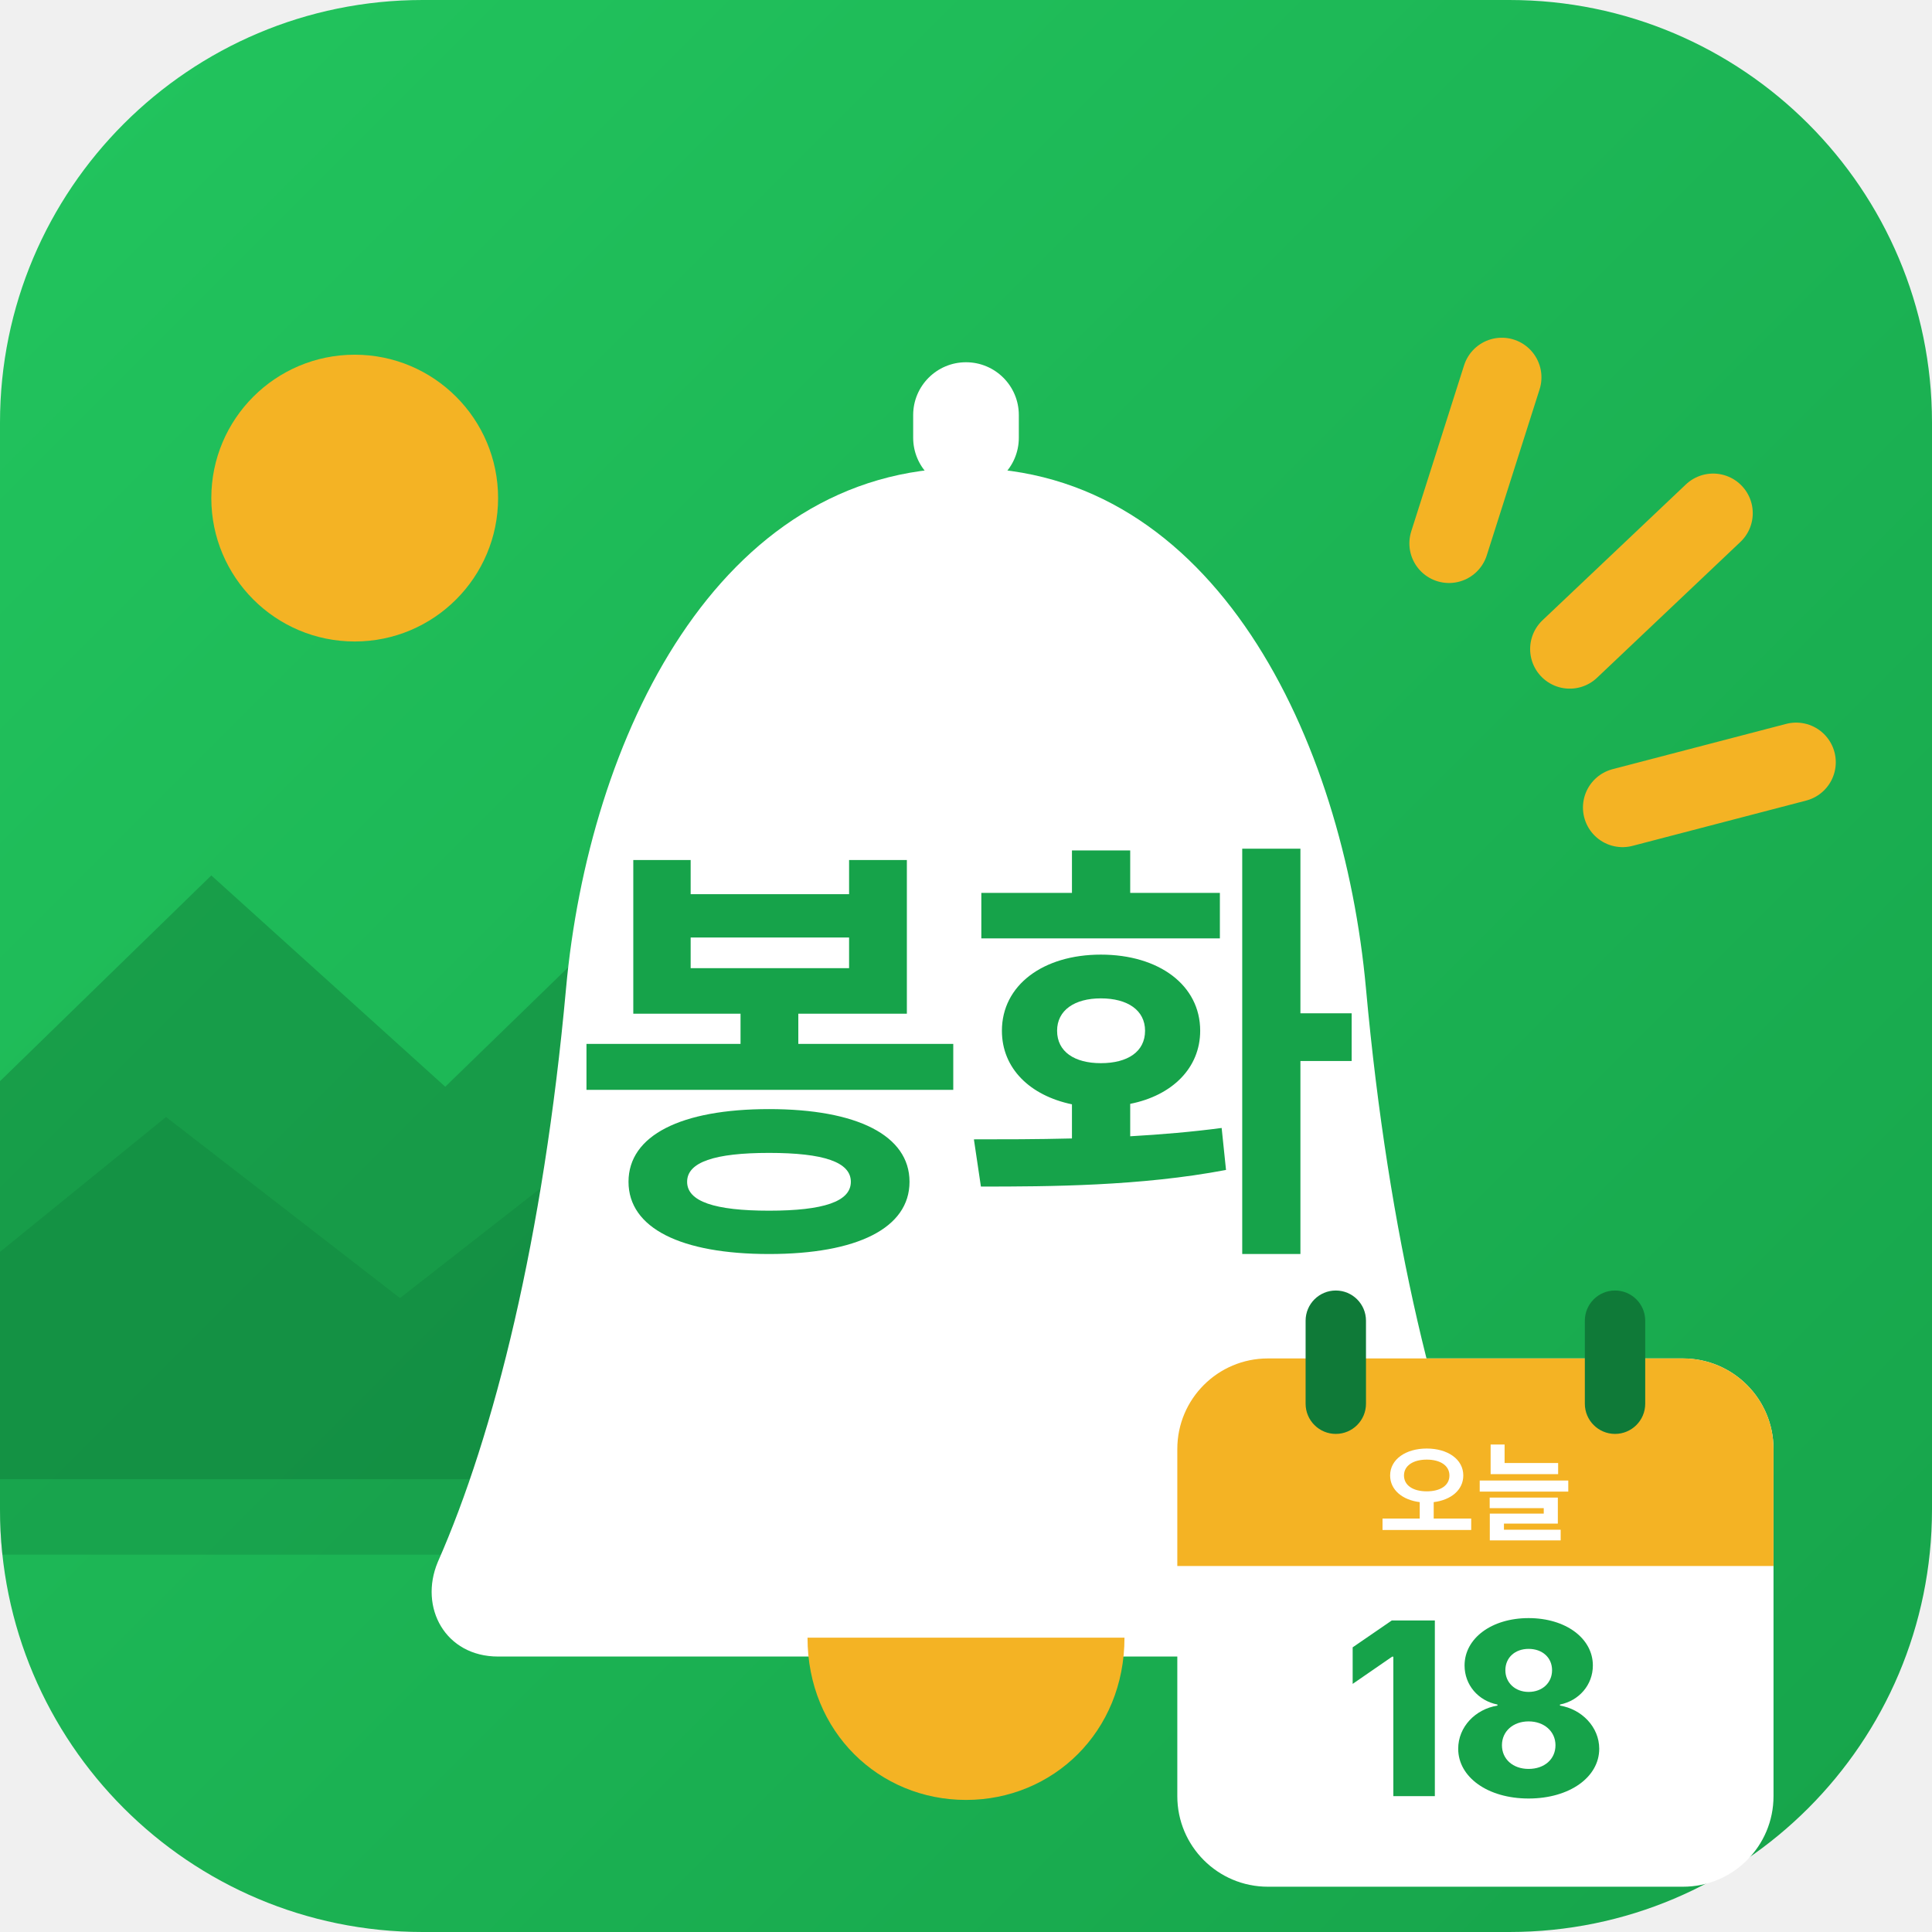
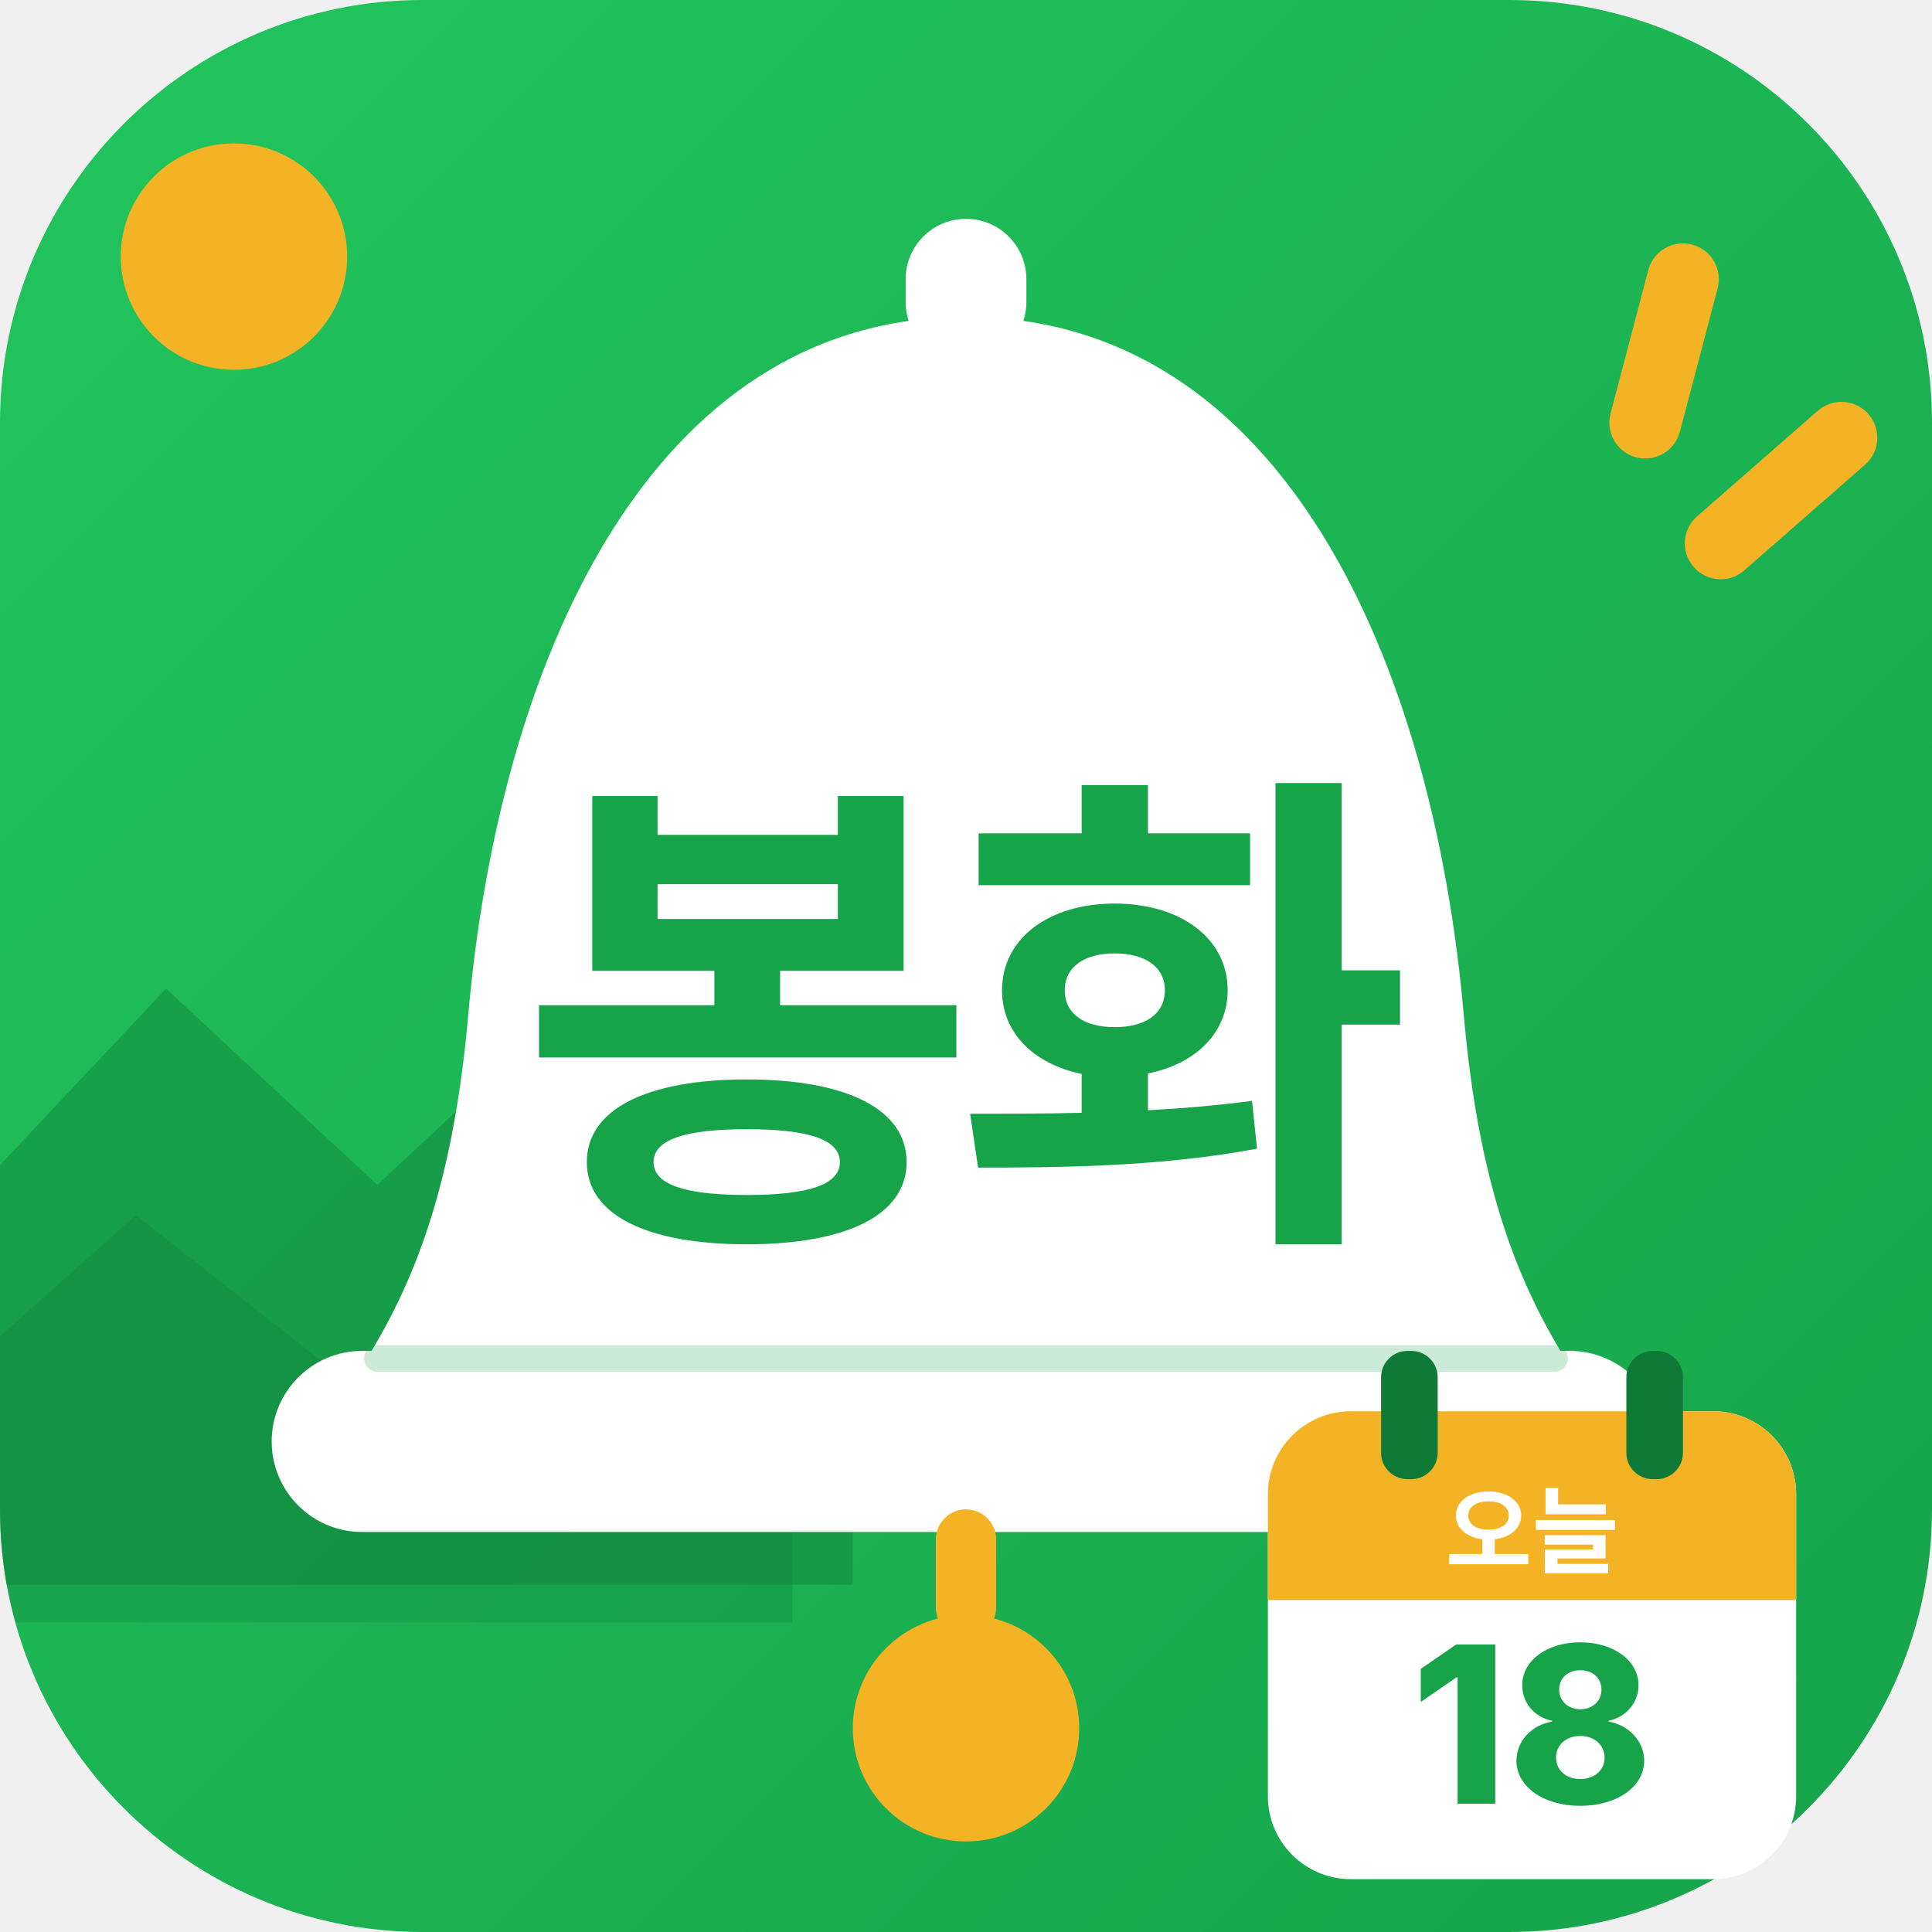
<svg xmlns="http://www.w3.org/2000/svg" viewBox="0 0 512 512">
  <defs>
    <linearGradient id="bg" x1="0" y1="0" x2="1" y2="1">
      <stop offset="0" stop-color="#22C55E" />
      <stop offset="1" stop-color="#16A34A" />
    </linearGradient>
    <clipPath id="round">
      <rect width="512" height="512" rx="112" />
    </clipPath>
  </defs>
  <rect width="512" height="512" rx="112" fill="url(#bg)" />
  <g clip-path="url(#round)">
-     <circle cx="94" cy="132" r="38" fill="#F4B324" />
-     <path d="M-20 306 L56 232 L118 288 L188 220 L258 306 L258 392 L-20 392Z" fill="#0F7A38" opacity=".45" />
-     <path d="M-20 348 L44 296 L106 344 L170 294 L240 356 L240 412 L-20 412Z" fill="#0F7A38" opacity=".3" />
+     <circle cx="62" cy="68" r="30" fill="#F4B324" />
+     <path d="M-20 330 L44 262 L100 314 L160 258 L226 330 L226 420 L-20 420Z" fill="#0F7A38" opacity=".42" />
+     <path d="M-20 372 L36 322 L92 366 L146 320 L210 378 L210 430 L-20 430Z" fill="#0F7A38" opacity=".28" />
  </g>
-   <g stroke="#F4B324" stroke-width="21" stroke-linecap="round">
-     <path d="M398 100 L384 144" />
-     <path d="M454 136 L416 172" />
-     <path d="M476 202 L430 214" />
+   <g stroke="#F4B324" stroke-width="19" stroke-linecap="round">
+     <path d="M446 74 L436 112" />
+     <path d="M488 116 L456 144" />
  </g>
-   <rect x="242" y="96" width="28" height="34" rx="14" fill="#fff" />
-   <path d="M256 124c-66 0-100 72-106 138-6 66-19 118-34 152-5 12 2 25 16 25h248c14 0 21-13 16-25-15-34-28-86-34-152-6-66-40-138-106-138Z" fill="#fff" />
-   <text x="256" y="322" font-family="-apple-system,'Apple SD Gothic Neo','Noto Sans KR',sans-serif" font-size="116" font-weight="800" fill="#16A34A" text-anchor="middle" letter-spacing="-3">봉화</text>
-   <path d="M214 434h84c0 25-19 43-42 43s-42-18-42-43Z" fill="#F4B324" />
+   <rect x="240" y="58" width="32" height="38" rx="16" fill="#fff" />
+   <path d="M256 84c-84 0-124 92-132 186-4 44-14 70-28 92h320c-14-22-24-48-28-92-8-94-48-186-132-186Z" fill="#fff" />
+   <rect x="72" y="358" width="368" height="48" rx="24" fill="#fff" />
+   <path d="M100 360H412" stroke="#16A34A" stroke-width="7" stroke-linecap="round" opacity=".22" />
+   <rect x="248" y="400" width="16" height="34" rx="8" fill="#F4B324" />
+   <circle cx="256" cy="458" r="30" fill="#F4B324" />
+   <text x="256" y="318" font-family="-apple-system,'Apple SD Gothic Neo','Noto Sans KR',sans-serif" font-size="132" font-weight="800" fill="#16A34A" text-anchor="middle" letter-spacing="-6">봉화</text>
  <g>
-     <rect x="312" y="360" width="158" height="140" rx="24" fill="#fff" />
-     <path d="M312 384a24 24 0 0 1 24-24h110a24 24 0 0 1 24 24v31H312Z" fill="#F4B324" />
-     <rect x="346" y="342" width="16" height="38" rx="8" fill="#0F7A38" />
-     <rect x="420" y="342" width="16" height="38" rx="8" fill="#0F7A38" />
-     <text x="391" y="406" font-family="-apple-system,'Apple SD Gothic Neo','Noto Sans KR',sans-serif" font-size="28" font-weight="800" fill="#fff" text-anchor="middle">오늘</text>
-     <text x="391" y="476" font-family="-apple-system,'Apple SD Gothic Neo','Noto Sans KR',sans-serif" font-size="64" font-weight="800" fill="#16A34A" text-anchor="middle">18</text>
+     <rect x="336" y="374" width="140" height="124" rx="22" fill="#fff" />
+     <path d="M336 396a22 22 0 0 1 22-22h96a22 22 0 0 1 22 22v28H336Z" fill="#F4B324" />
+     <rect x="366" y="358" width="15" height="34" rx="7" fill="#0F7A38" />
+     <rect x="431" y="358" width="15" height="34" rx="7" fill="#0F7A38" />
+     <text x="406" y="415" font-family="-apple-system,'Apple SD Gothic Neo','Noto Sans KR',sans-serif" font-size="25" font-weight="800" fill="#fff" text-anchor="middle">오늘</text>
+     <text x="406" y="478" font-family="-apple-system,'Apple SD Gothic Neo','Noto Sans KR',sans-serif" font-size="58" font-weight="800" fill="#16A34A" text-anchor="middle">18</text>
  </g>
</svg>
